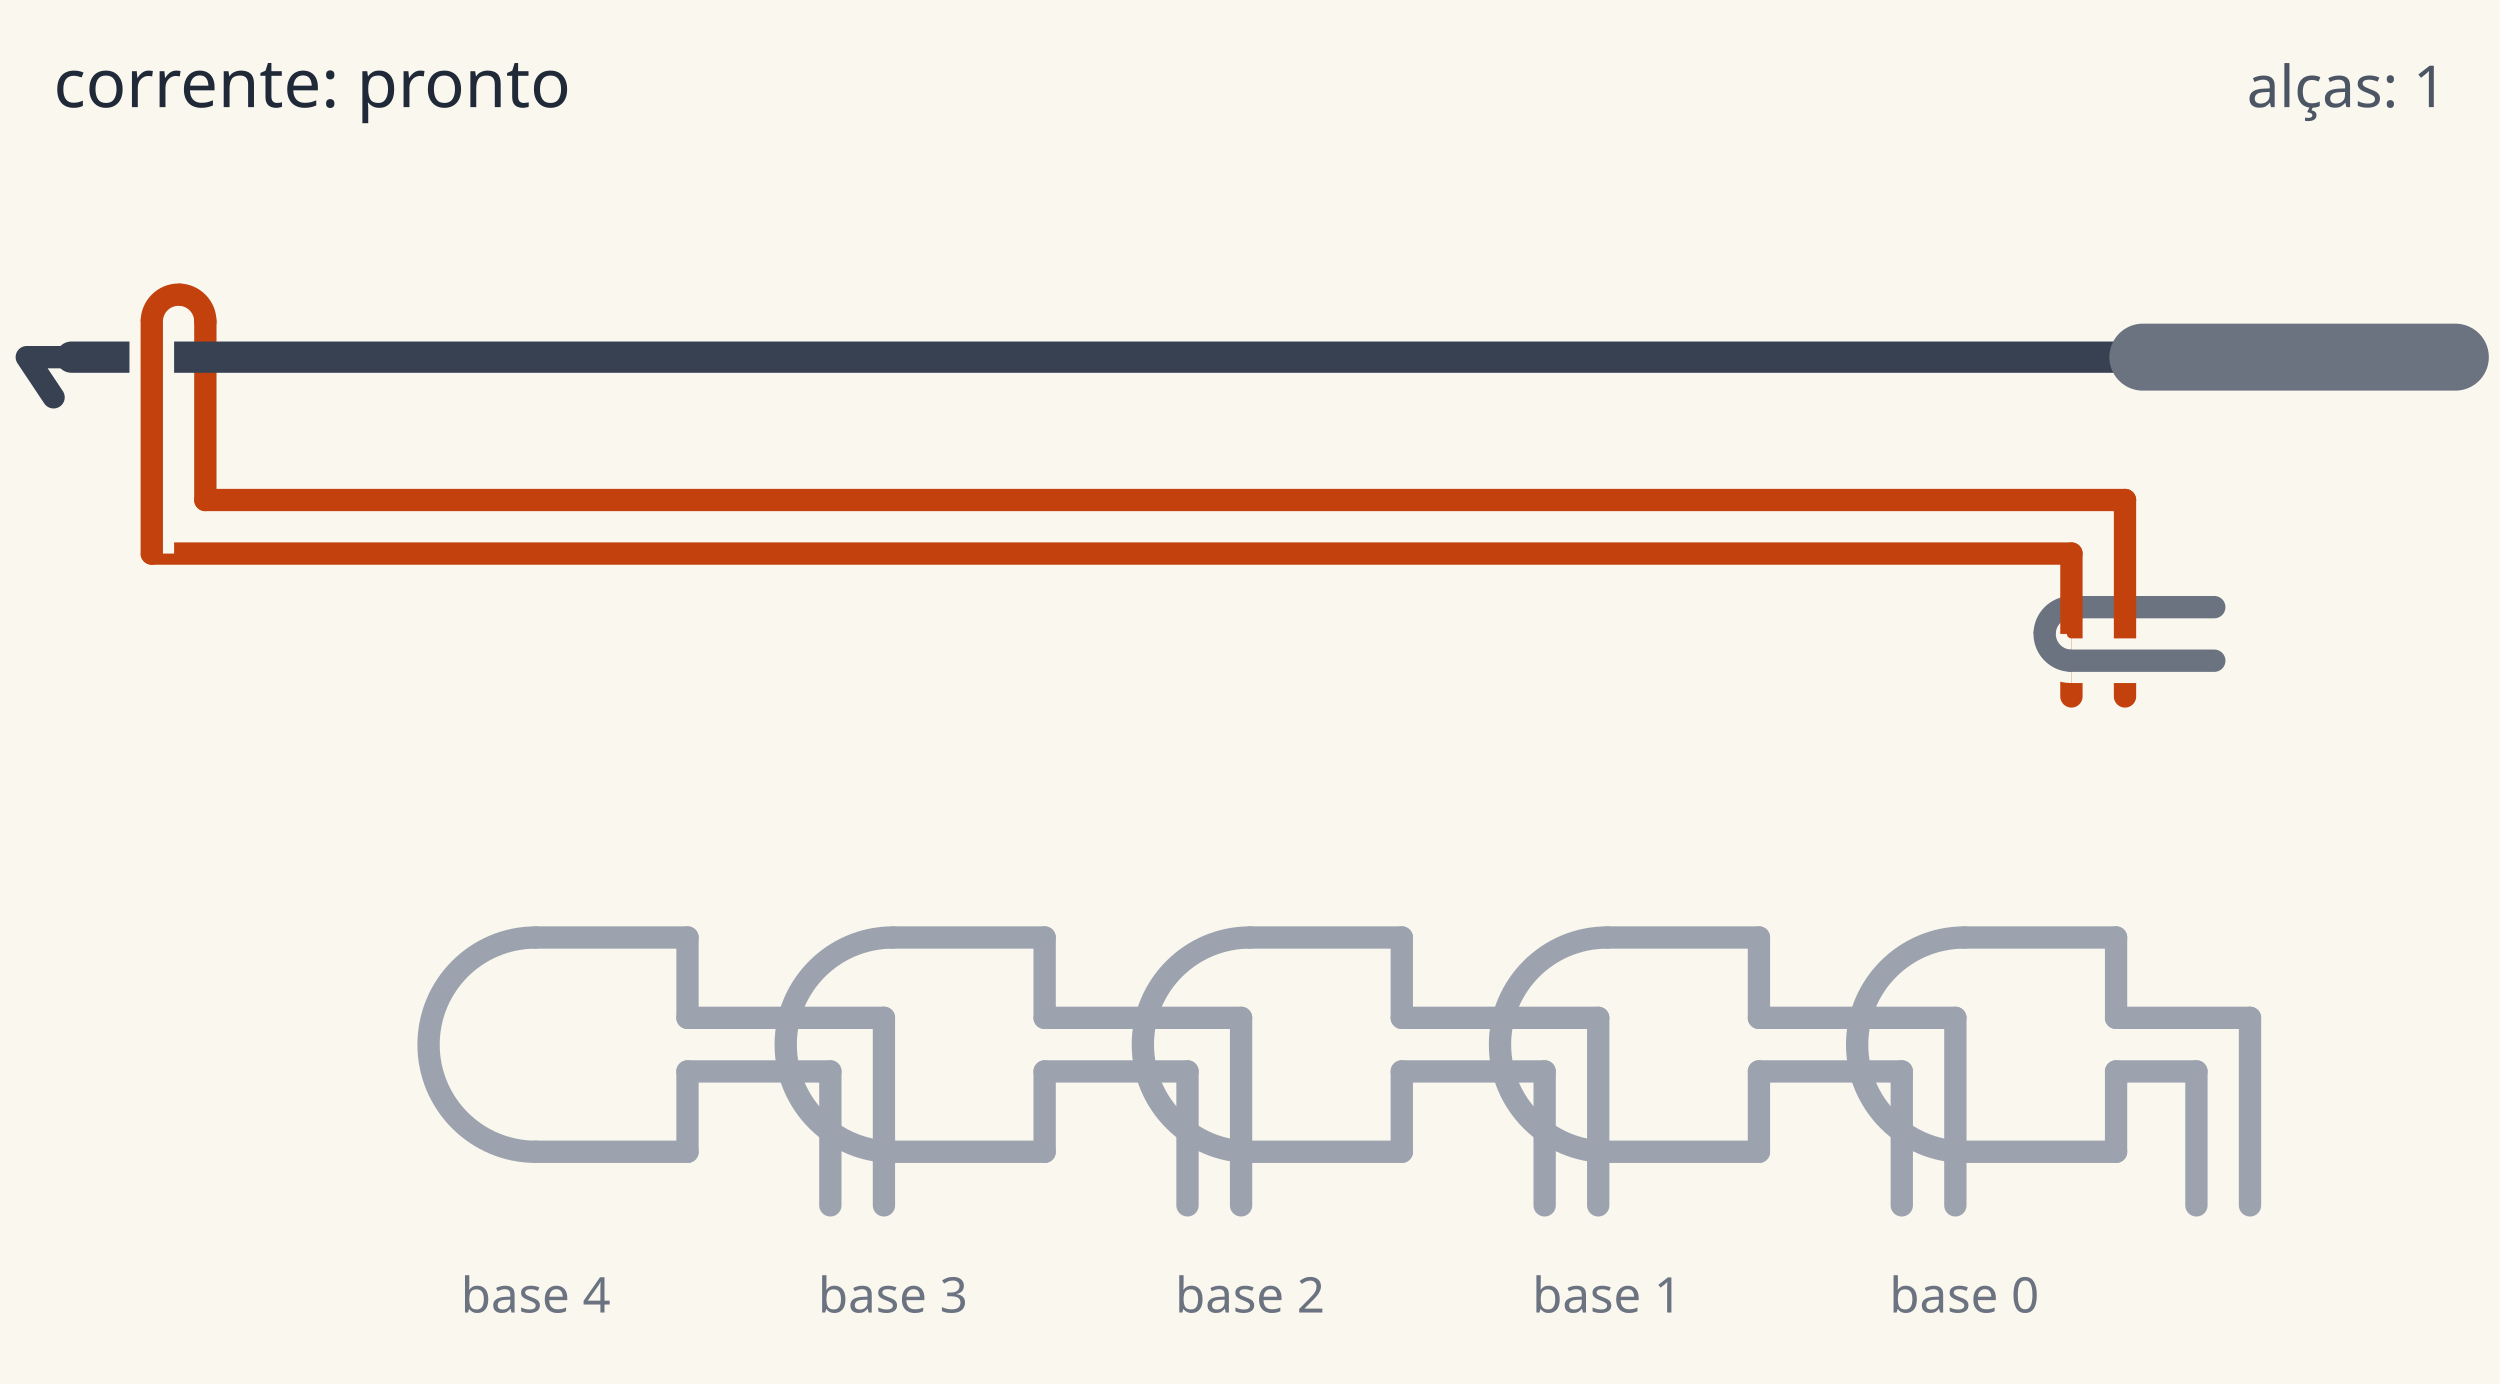
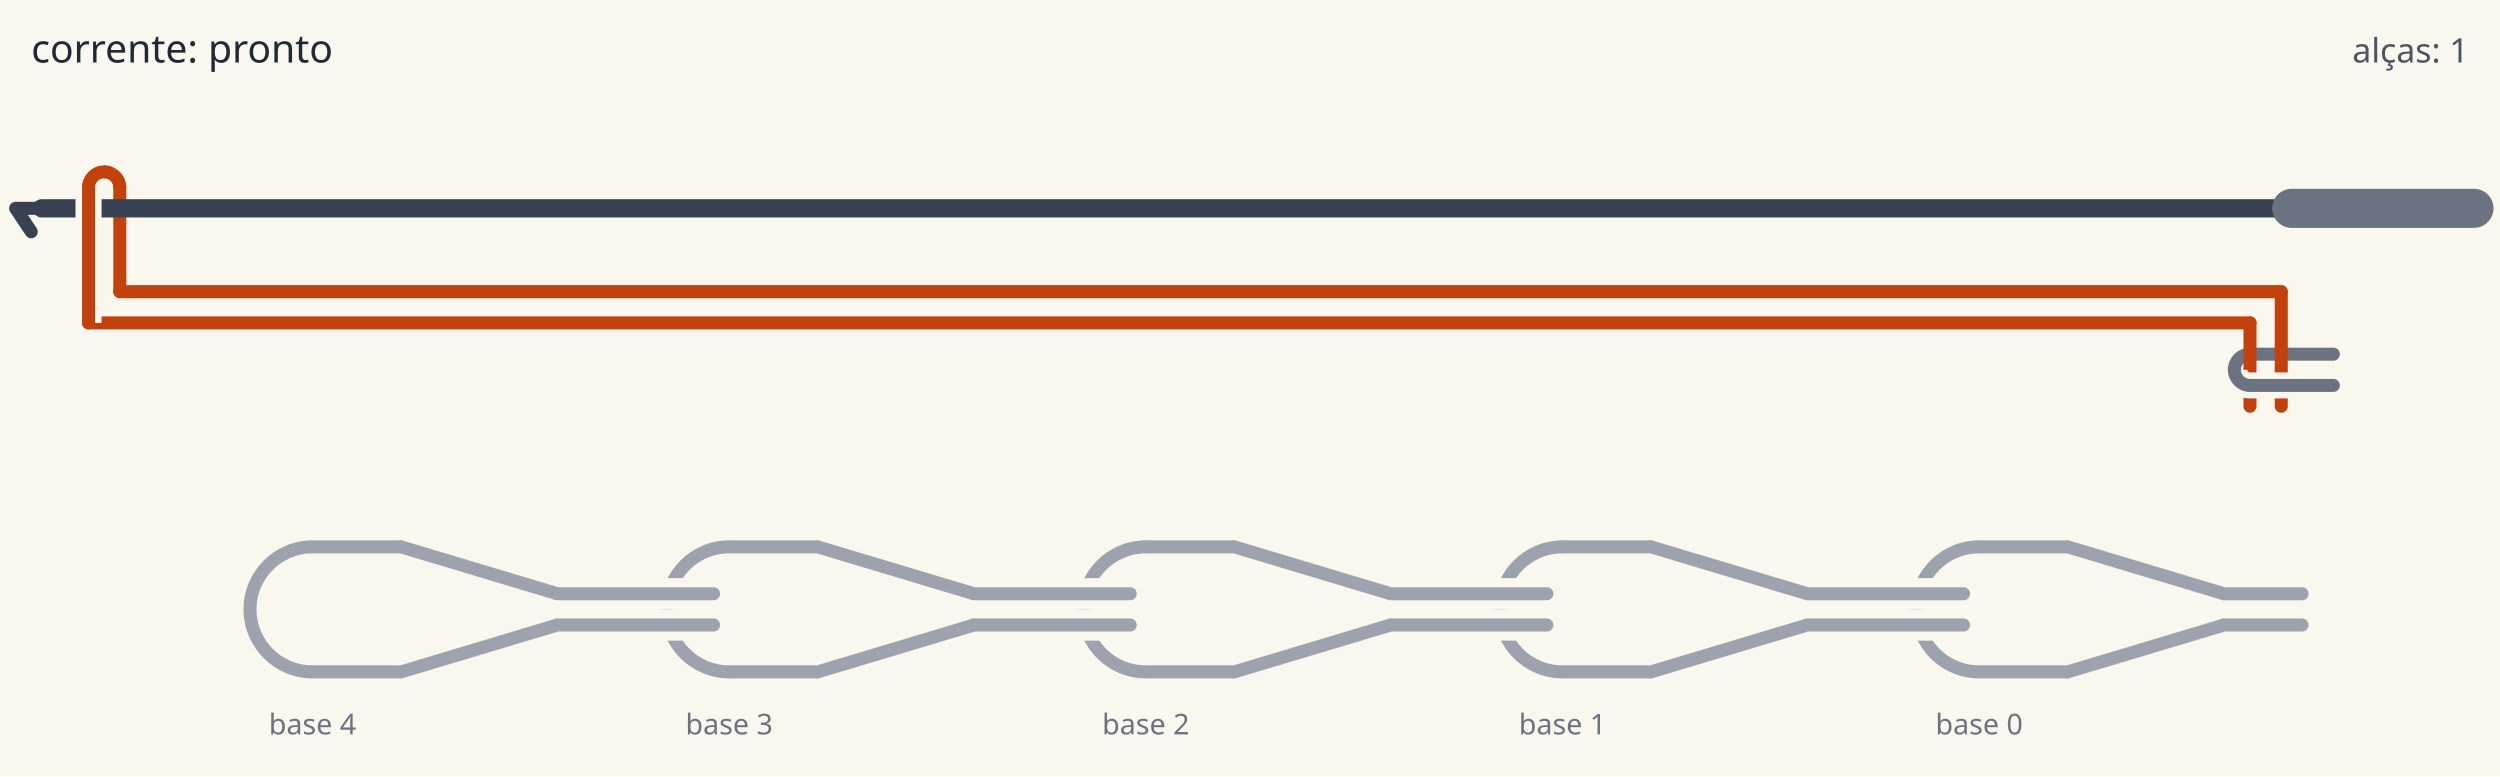
- <svg xmlns="http://www.w3.org/2000/svg" viewBox="0 0 560.0 310.0" width="560.0" height="310.0" font-family="sans-serif">
+ <svg xmlns="http://www.w3.org/2000/svg" viewBox="0 0 960.0 298.0" width="960.0" height="298.0" font-family="sans-serif">
  <rect width="100%" height="100%" fill="#faf7ef" />
  <text x="12" y="24" font-size="15" fill="#1f2937">corrente: pronto</text>
-   <text x="548.0" y="24" font-size="13" text-anchor="end" fill="#4b5563">alças: 1</text>
-   <text x="440.0" y="294.0" font-size="11" text-anchor="middle" fill="#6b7280">base 0</text>
-   <text x="360.0" y="294.0" font-size="11" text-anchor="middle" fill="#6b7280">base 1</text>
-   <text x="280.0" y="294.0" font-size="11" text-anchor="middle" fill="#6b7280">base 2</text>
-   <text x="200.0" y="294.0" font-size="11" text-anchor="middle" fill="#6b7280">base 3</text>
-   <text x="120.0" y="294.0" font-size="11" text-anchor="middle" fill="#6b7280">base 4</text>
-   <path data-bend="0" data-side="back" d="M 464.0 136.0 A 6 6 0 0 0 458.0 142.0" fill="none" stroke="#6b7280" stroke-width="5" stroke-linecap="round" />
-   <line data-pair="0" data-side="back" data-seg="0" data-loop="0" data-kind="initial" data-on-hook="0" data-part="back" data-cx="464.0" data-cy="142.0" data-hx="477.0" data-hw="19.0" x1="464.0" y1="136.0" x2="496.0" y2="136.0" stroke="#6b7280" stroke-width="5" stroke-linecap="round" />
+   <text x="948.0" y="24" font-size="13" text-anchor="end" fill="#4b5563">alças: 1</text>
+   <text x="760.0" y="282.0" font-size="11" text-anchor="middle" fill="#6b7280">base 0</text>
+   <text x="600.0" y="282.0" font-size="11" text-anchor="middle" fill="#6b7280">base 1</text>
+   <text x="440.0" y="282.0" font-size="11" text-anchor="middle" fill="#6b7280">base 2</text>
+   <text x="280.0" y="282.0" font-size="11" text-anchor="middle" fill="#6b7280">base 3</text>
+   <text x="120.0" y="282.0" font-size="11" text-anchor="middle" fill="#6b7280">base 4</text>
+   <path data-bend="0" data-side="back" d="M 864.0 136.0 A 6 6 0 0 0 858.0 142.0" fill="none" stroke="#6b7280" stroke-width="5" stroke-linecap="round" />
+   <line data-pair="0" data-side="back" data-seg="0" data-loop="0" data-kind="initial" data-on-hook="0" data-part="back" data-cx="864.0" data-cy="142.0" data-hx="877.0" data-hw="19.0" x1="864.0" y1="136.0" x2="896.0" y2="136.0" stroke="#6b7280" stroke-width="5" stroke-linecap="round" />
  <path data-bend="1" data-side="back" d="M 46.0 72 A 6 6 0 0 0 40.0 66" fill="none" stroke="#c2410c" stroke-width="5" stroke-linecap="round" />
  <line data-pair="1" data-side="back" data-seg="0" data-strand="1" data-draw="1" data-loop="1" data-kind="yo" data-on-hook="1" data-part="back" data-cx="40.0" data-cy="80" x1="46.0" y1="72.0" x2="46.0" y2="112.0" stroke="#c2410c" stroke-width="5" stroke-linecap="round" />
-   <line data-hook="1" x1="544.0" y1="80" x2="16.0" y2="80" stroke="#374151" stroke-width="7" stroke-linecap="round" />
-   <line data-hook-handle="1" x1="550.0" y1="80" x2="480.0" y2="80" stroke="#6b7280" stroke-width="15" stroke-linecap="round" />
+   <line data-hook="1" x1="944.0" y1="80" x2="16.0" y2="80" stroke="#374151" stroke-width="7" stroke-linecap="round" />
+   <line data-hook-handle="1" x1="950.0" y1="80" x2="880.0" y2="80" stroke="#6b7280" stroke-width="15" stroke-linecap="round" />
  <path data-hook-tip="1" d="M 18.0 80 L 6.0 80 L 12.0 89" fill="none" stroke="#374151" stroke-width="5" stroke-linecap="round" stroke-linejoin="round" />
-   <path data-base-top="0" data-cx="440.0" data-cy="234.0" data-hx="445.0" data-hw="21.0" d="M 440.0 210.0 A 24 24 0 0 0 440.0 258.0" fill="none" stroke="#9ca3af" stroke-width="5" stroke-linecap="round" />
-   <path data-base-top="1" data-cx="360.0" data-cy="234.0" data-hx="365.0" data-hw="21.0" d="M 360.0 210.0 A 24 24 0 0 0 360.0 258.0" fill="none" stroke="#9ca3af" stroke-width="5" stroke-linecap="round" />
-   <path data-base-top="2" data-cx="280.0" data-cy="234.0" data-hx="285.0" data-hw="21.0" d="M 280.0 210.0 A 24 24 0 0 0 280.0 258.0" fill="none" stroke="#9ca3af" stroke-width="5" stroke-linecap="round" />
-   <path data-base-top="3" data-cx="200.0" data-cy="234.0" data-hx="205.0" data-hw="21.0" d="M 200.0 210.0 A 24 24 0 0 0 200.0 258.0" fill="none" stroke="#9ca3af" stroke-width="5" stroke-linecap="round" />
+   <path data-base-top="0" data-cx="760.0" data-cy="234.0" data-hx="765.0" data-hw="21.0" d="M 760.0 210.0 A 24 24 0 0 0 760.0 258.0" fill="none" stroke="#9ca3af" stroke-width="5" stroke-linecap="round" />
+   <path data-base-top="1" data-cx="600.0" data-cy="234.0" data-hx="605.0" data-hw="21.0" d="M 600.0 210.0 A 24 24 0 0 0 600.0 258.0" fill="none" stroke="#9ca3af" stroke-width="5" stroke-linecap="round" />
+   <path data-base-top="2" data-cx="440.0" data-cy="234.0" data-hx="445.0" data-hw="21.0" d="M 440.0 210.0 A 24 24 0 0 0 440.0 258.0" fill="none" stroke="#9ca3af" stroke-width="5" stroke-linecap="round" />
+   <path data-base-top="3" data-cx="280.0" data-cy="234.0" data-hx="285.0" data-hw="21.0" d="M 280.0 210.0 A 24 24 0 0 0 280.0 258.0" fill="none" stroke="#9ca3af" stroke-width="5" stroke-linecap="round" />
  <path data-base-top="4" data-cx="120.0" data-cy="234.0" data-hx="125.0" data-hw="21.0" d="M 120.0 210.0 A 24 24 0 0 0 120.0 258.0" fill="none" stroke="#9ca3af" stroke-width="5" stroke-linecap="round" />
-   <line data-base-line="0" data-seg="0" x1="440.0" y1="210.0" x2="474.0" y2="210.0" stroke="#9ca3af" stroke-width="5" stroke-linecap="round" />
-   <line data-base-line="0" data-seg="1" x1="474.0" y1="210.0" x2="474.0" y2="228.0" stroke="#9ca3af" stroke-width="5" stroke-linecap="round" />
-   <line data-base-line="0" data-seg="2" x1="474.0" y1="228.0" x2="504.0" y2="228.0" stroke="#9ca3af" stroke-width="5" stroke-linecap="round" />
-   <line data-base-line="0" data-seg="3" x1="504.0" y1="228.0" x2="504.0" y2="270.0" stroke="#9ca3af" stroke-width="5" stroke-linecap="round" />
-   <line data-base-line="0" data-seg="4" x1="440.0" y1="258.0" x2="474.0" y2="258.0" stroke="#9ca3af" stroke-width="5" stroke-linecap="round" />
-   <line data-base-line="0" data-seg="5" x1="474.0" y1="258.0" x2="474.0" y2="240.0" stroke="#9ca3af" stroke-width="5" stroke-linecap="round" />
-   <line data-base-line="0" data-seg="6" x1="474.0" y1="240.0" x2="492.0" y2="240.0" stroke="#9ca3af" stroke-width="5" stroke-linecap="round" />
-   <line data-base-line="0" data-seg="7" x1="492.0" y1="240.0" x2="492.0" y2="270.0" stroke="#9ca3af" stroke-width="5" stroke-linecap="round" />
-   <line data-base-line="1" data-seg="0" x1="360.0" y1="210.0" x2="394.0" y2="210.0" stroke="#9ca3af" stroke-width="5" stroke-linecap="round" />
-   <line data-base-line="1" data-seg="1" x1="394.0" y1="210.0" x2="394.0" y2="228.0" stroke="#9ca3af" stroke-width="5" stroke-linecap="round" />
-   <line data-base-line="1" data-seg="2" x1="394.0" y1="228.0" x2="438.0" y2="228.0" stroke="#9ca3af" stroke-width="5" stroke-linecap="round" />
-   <line data-base-line="1" data-seg="3" x1="438.0" y1="228.0" x2="438.0" y2="270.0" stroke="#9ca3af" stroke-width="5" stroke-linecap="round" />
-   <line data-base-line="1" data-seg="4" x1="360.0" y1="258.0" x2="394.0" y2="258.0" stroke="#9ca3af" stroke-width="5" stroke-linecap="round" />
-   <line data-base-line="1" data-seg="5" x1="394.0" y1="258.0" x2="394.0" y2="240.0" stroke="#9ca3af" stroke-width="5" stroke-linecap="round" />
-   <line data-base-line="1" data-seg="6" x1="394.0" y1="240.0" x2="426.0" y2="240.0" stroke="#9ca3af" stroke-width="5" stroke-linecap="round" />
-   <line data-base-line="1" data-seg="7" x1="426.0" y1="240.0" x2="426.0" y2="270.0" stroke="#9ca3af" stroke-width="5" stroke-linecap="round" />
-   <line data-base-line="2" data-seg="0" x1="280.0" y1="210.0" x2="314.0" y2="210.0" stroke="#9ca3af" stroke-width="5" stroke-linecap="round" />
-   <line data-base-line="2" data-seg="1" x1="314.0" y1="210.0" x2="314.0" y2="228.0" stroke="#9ca3af" stroke-width="5" stroke-linecap="round" />
-   <line data-base-line="2" data-seg="2" x1="314.0" y1="228.0" x2="358.0" y2="228.0" stroke="#9ca3af" stroke-width="5" stroke-linecap="round" />
-   <line data-base-line="2" data-seg="3" x1="358.0" y1="228.0" x2="358.0" y2="270.0" stroke="#9ca3af" stroke-width="5" stroke-linecap="round" />
-   <line data-base-line="2" data-seg="4" x1="280.0" y1="258.0" x2="314.0" y2="258.0" stroke="#9ca3af" stroke-width="5" stroke-linecap="round" />
-   <line data-base-line="2" data-seg="5" x1="314.0" y1="258.0" x2="314.0" y2="240.0" stroke="#9ca3af" stroke-width="5" stroke-linecap="round" />
-   <line data-base-line="2" data-seg="6" x1="314.0" y1="240.0" x2="346.0" y2="240.0" stroke="#9ca3af" stroke-width="5" stroke-linecap="round" />
-   <line data-base-line="2" data-seg="7" x1="346.0" y1="240.0" x2="346.0" y2="270.0" stroke="#9ca3af" stroke-width="5" stroke-linecap="round" />
-   <line data-base-line="3" data-seg="0" x1="200.0" y1="210.0" x2="234.0" y2="210.0" stroke="#9ca3af" stroke-width="5" stroke-linecap="round" />
-   <line data-base-line="3" data-seg="1" x1="234.0" y1="210.0" x2="234.0" y2="228.0" stroke="#9ca3af" stroke-width="5" stroke-linecap="round" />
-   <line data-base-line="3" data-seg="2" x1="234.0" y1="228.0" x2="278.0" y2="228.0" stroke="#9ca3af" stroke-width="5" stroke-linecap="round" />
-   <line data-base-line="3" data-seg="3" x1="278.0" y1="228.0" x2="278.0" y2="270.0" stroke="#9ca3af" stroke-width="5" stroke-linecap="round" />
-   <line data-base-line="3" data-seg="4" x1="200.0" y1="258.0" x2="234.0" y2="258.0" stroke="#9ca3af" stroke-width="5" stroke-linecap="round" />
-   <line data-base-line="3" data-seg="5" x1="234.0" y1="258.0" x2="234.0" y2="240.0" stroke="#9ca3af" stroke-width="5" stroke-linecap="round" />
-   <line data-base-line="3" data-seg="6" x1="234.0" y1="240.0" x2="266.0" y2="240.0" stroke="#9ca3af" stroke-width="5" stroke-linecap="round" />
-   <line data-base-line="3" data-seg="7" x1="266.0" y1="240.0" x2="266.0" y2="270.0" stroke="#9ca3af" stroke-width="5" stroke-linecap="round" />
+   <line x1="760.0" y1="210.0" x2="794.0" y2="210.0" stroke="#faf7ef" stroke-width="12" stroke-linecap="butt" />
+   <line data-base-line="0" data-seg="0" x1="760.0" y1="210.0" x2="794.0" y2="210.0" stroke="#9ca3af" stroke-width="5" stroke-linecap="round" />
+   <line x1="794.0" y1="210.0" x2="854.0" y2="228.0" stroke="#faf7ef" stroke-width="12" stroke-linecap="butt" />
+   <line data-base-line="0" data-seg="1" x1="794.0" y1="210.0" x2="854.0" y2="228.0" stroke="#9ca3af" stroke-width="5" stroke-linecap="round" />
+   <line x1="854.0" y1="228.0" x2="884.0" y2="228.0" stroke="#faf7ef" stroke-width="12" stroke-linecap="butt" />
+   <line data-base-line="0" data-seg="2" x1="854.0" y1="228.0" x2="884.0" y2="228.0" stroke="#9ca3af" stroke-width="5" stroke-linecap="round" />
+   <line x1="760.0" y1="258.0" x2="794.0" y2="258.0" stroke="#faf7ef" stroke-width="12" stroke-linecap="butt" />
+   <line data-base-line="0" data-seg="3" x1="760.0" y1="258.0" x2="794.0" y2="258.0" stroke="#9ca3af" stroke-width="5" stroke-linecap="round" />
+   <line x1="794.0" y1="258.0" x2="854.0" y2="240.0" stroke="#faf7ef" stroke-width="12" stroke-linecap="butt" />
+   <line data-base-line="0" data-seg="4" x1="794.0" y1="258.0" x2="854.0" y2="240.0" stroke="#9ca3af" stroke-width="5" stroke-linecap="round" />
+   <line x1="854.0" y1="240.0" x2="884.0" y2="240.0" stroke="#faf7ef" stroke-width="12" stroke-linecap="butt" />
+   <line data-base-line="0" data-seg="5" x1="854.0" y1="240.0" x2="884.0" y2="240.0" stroke="#9ca3af" stroke-width="5" stroke-linecap="round" />
+   <line x1="600.0" y1="210.0" x2="634.0" y2="210.0" stroke="#faf7ef" stroke-width="12" stroke-linecap="butt" />
+   <line data-base-line="1" data-seg="0" x1="600.0" y1="210.0" x2="634.0" y2="210.0" stroke="#9ca3af" stroke-width="5" stroke-linecap="round" />
+   <line x1="634.0" y1="210.0" x2="694.0" y2="228.0" stroke="#faf7ef" stroke-width="12" stroke-linecap="butt" />
+   <line data-base-line="1" data-seg="1" x1="634.0" y1="210.0" x2="694.0" y2="228.0" stroke="#9ca3af" stroke-width="5" stroke-linecap="round" />
+   <line x1="694.0" y1="228.0" x2="754.0" y2="228.0" stroke="#faf7ef" stroke-width="12" stroke-linecap="butt" />
+   <line data-base-line="1" data-seg="2" x1="694.0" y1="228.0" x2="754.0" y2="228.0" stroke="#9ca3af" stroke-width="5" stroke-linecap="round" />
+   <line x1="600.0" y1="258.0" x2="634.0" y2="258.0" stroke="#faf7ef" stroke-width="12" stroke-linecap="butt" />
+   <line data-base-line="1" data-seg="3" x1="600.0" y1="258.0" x2="634.0" y2="258.0" stroke="#9ca3af" stroke-width="5" stroke-linecap="round" />
+   <line x1="634.0" y1="258.0" x2="694.0" y2="240.0" stroke="#faf7ef" stroke-width="12" stroke-linecap="butt" />
+   <line data-base-line="1" data-seg="4" x1="634.0" y1="258.0" x2="694.0" y2="240.0" stroke="#9ca3af" stroke-width="5" stroke-linecap="round" />
+   <line x1="694.0" y1="240.0" x2="754.0" y2="240.0" stroke="#faf7ef" stroke-width="12" stroke-linecap="butt" />
+   <line data-base-line="1" data-seg="5" x1="694.0" y1="240.0" x2="754.0" y2="240.0" stroke="#9ca3af" stroke-width="5" stroke-linecap="round" />
+   <line x1="440.0" y1="210.0" x2="474.0" y2="210.0" stroke="#faf7ef" stroke-width="12" stroke-linecap="butt" />
+   <line data-base-line="2" data-seg="0" x1="440.0" y1="210.0" x2="474.0" y2="210.0" stroke="#9ca3af" stroke-width="5" stroke-linecap="round" />
+   <line x1="474.0" y1="210.0" x2="534.0" y2="228.0" stroke="#faf7ef" stroke-width="12" stroke-linecap="butt" />
+   <line data-base-line="2" data-seg="1" x1="474.0" y1="210.0" x2="534.0" y2="228.0" stroke="#9ca3af" stroke-width="5" stroke-linecap="round" />
+   <line x1="534.0" y1="228.0" x2="594.0" y2="228.0" stroke="#faf7ef" stroke-width="12" stroke-linecap="butt" />
+   <line data-base-line="2" data-seg="2" x1="534.0" y1="228.0" x2="594.0" y2="228.0" stroke="#9ca3af" stroke-width="5" stroke-linecap="round" />
+   <line x1="440.0" y1="258.0" x2="474.0" y2="258.0" stroke="#faf7ef" stroke-width="12" stroke-linecap="butt" />
+   <line data-base-line="2" data-seg="3" x1="440.0" y1="258.0" x2="474.0" y2="258.0" stroke="#9ca3af" stroke-width="5" stroke-linecap="round" />
+   <line x1="474.0" y1="258.0" x2="534.0" y2="240.0" stroke="#faf7ef" stroke-width="12" stroke-linecap="butt" />
+   <line data-base-line="2" data-seg="4" x1="474.0" y1="258.0" x2="534.0" y2="240.0" stroke="#9ca3af" stroke-width="5" stroke-linecap="round" />
+   <line x1="534.0" y1="240.0" x2="594.0" y2="240.0" stroke="#faf7ef" stroke-width="12" stroke-linecap="butt" />
+   <line data-base-line="2" data-seg="5" x1="534.0" y1="240.0" x2="594.0" y2="240.0" stroke="#9ca3af" stroke-width="5" stroke-linecap="round" />
+   <line x1="280.0" y1="210.0" x2="314.0" y2="210.0" stroke="#faf7ef" stroke-width="12" stroke-linecap="butt" />
+   <line data-base-line="3" data-seg="0" x1="280.0" y1="210.0" x2="314.0" y2="210.0" stroke="#9ca3af" stroke-width="5" stroke-linecap="round" />
+   <line x1="314.0" y1="210.0" x2="374.0" y2="228.0" stroke="#faf7ef" stroke-width="12" stroke-linecap="butt" />
+   <line data-base-line="3" data-seg="1" x1="314.0" y1="210.0" x2="374.0" y2="228.0" stroke="#9ca3af" stroke-width="5" stroke-linecap="round" />
+   <line x1="374.0" y1="228.0" x2="434.0" y2="228.0" stroke="#faf7ef" stroke-width="12" stroke-linecap="butt" />
+   <line data-base-line="3" data-seg="2" x1="374.0" y1="228.0" x2="434.0" y2="228.0" stroke="#9ca3af" stroke-width="5" stroke-linecap="round" />
+   <line x1="280.0" y1="258.0" x2="314.0" y2="258.0" stroke="#faf7ef" stroke-width="12" stroke-linecap="butt" />
+   <line data-base-line="3" data-seg="3" x1="280.0" y1="258.0" x2="314.0" y2="258.0" stroke="#9ca3af" stroke-width="5" stroke-linecap="round" />
+   <line x1="314.0" y1="258.0" x2="374.0" y2="240.0" stroke="#faf7ef" stroke-width="12" stroke-linecap="butt" />
+   <line data-base-line="3" data-seg="4" x1="314.0" y1="258.0" x2="374.0" y2="240.0" stroke="#9ca3af" stroke-width="5" stroke-linecap="round" />
+   <line x1="374.0" y1="240.0" x2="434.0" y2="240.0" stroke="#faf7ef" stroke-width="12" stroke-linecap="butt" />
+   <line data-base-line="3" data-seg="5" x1="374.0" y1="240.0" x2="434.0" y2="240.0" stroke="#9ca3af" stroke-width="5" stroke-linecap="round" />
+   <line x1="120.0" y1="210.0" x2="154.0" y2="210.0" stroke="#faf7ef" stroke-width="12" stroke-linecap="butt" />
  <line data-base-line="4" data-seg="0" x1="120.0" y1="210.0" x2="154.0" y2="210.0" stroke="#9ca3af" stroke-width="5" stroke-linecap="round" />
-   <line data-base-line="4" data-seg="1" x1="154.0" y1="210.0" x2="154.0" y2="228.0" stroke="#9ca3af" stroke-width="5" stroke-linecap="round" />
-   <line data-base-line="4" data-seg="2" x1="154.0" y1="228.0" x2="198.0" y2="228.0" stroke="#9ca3af" stroke-width="5" stroke-linecap="round" />
-   <line data-base-line="4" data-seg="3" x1="198.0" y1="228.0" x2="198.0" y2="270.0" stroke="#9ca3af" stroke-width="5" stroke-linecap="round" />
-   <line data-base-line="4" data-seg="4" x1="120.0" y1="258.0" x2="154.0" y2="258.0" stroke="#9ca3af" stroke-width="5" stroke-linecap="round" />
-   <line data-base-line="4" data-seg="5" x1="154.0" y1="258.0" x2="154.0" y2="240.0" stroke="#9ca3af" stroke-width="5" stroke-linecap="round" />
-   <line data-base-line="4" data-seg="6" x1="154.0" y1="240.0" x2="186.0" y2="240.0" stroke="#9ca3af" stroke-width="5" stroke-linecap="round" />
-   <line data-base-line="4" data-seg="7" x1="186.0" y1="240.0" x2="186.0" y2="270.0" stroke="#9ca3af" stroke-width="5" stroke-linecap="round" />
-   <line data-pair="1" data-side="back" data-seg="1" data-strand="1" data-draw="1" x1="46.0" y1="112.0" x2="476.0" y2="112.0" stroke="#c2410c" stroke-width="5" stroke-linecap="round" />
-   <line data-pair="1" data-side="back" data-seg="2" data-strand="1" data-draw="1" data-through="0" x1="476.0" y1="112.0" x2="476.0" y2="156.0" stroke="#c2410c" stroke-width="5" stroke-linecap="round" />
-   <line data-pair="1" data-side="front" data-seg="1" data-strand="1" data-draw="1" x1="34.0" y1="124.0" x2="464.0" y2="124.0" stroke="#c2410c" stroke-width="5" stroke-linecap="round" />
-   <line data-pair="1" data-side="front" data-seg="2" data-strand="1" data-draw="1" data-through="0" x1="464.0" y1="124.0" x2="464.0" y2="156.0" stroke="#c2410c" stroke-width="5" stroke-linecap="round" />
-   <path d="M 458.0 142.0 A 6 6 0 0 0 464.0 148.0" stroke="#faf7ef" stroke-width="10" stroke-linecap="butt" fill="none" />
-   <path data-bend="0" data-side="front" d="M 458.0 142.0 A 6 6 0 0 0 464.0 148.0" fill="none" stroke="#6b7280" stroke-width="5" stroke-linecap="round" />
-   <line x1="464.0" y1="148.0" x2="496.0" y2="148.0" stroke="#faf7ef" stroke-width="10" stroke-linecap="butt" fill="none" />
-   <line data-pair="0" data-side="front" data-seg="0" data-loop="0" data-kind="initial" data-on-hook="0" data-part="front" data-cx="464.0" data-cy="142.0" data-hx="477.0" data-hw="19.0" x1="464.0" y1="148.0" x2="496.0" y2="148.0" stroke="#6b7280" stroke-width="5" stroke-linecap="round" />
+   <line x1="154.0" y1="210.0" x2="214.0" y2="228.0" stroke="#faf7ef" stroke-width="12" stroke-linecap="butt" />
+   <line data-base-line="4" data-seg="1" x1="154.0" y1="210.0" x2="214.0" y2="228.0" stroke="#9ca3af" stroke-width="5" stroke-linecap="round" />
+   <line x1="214.0" y1="228.0" x2="274.0" y2="228.0" stroke="#faf7ef" stroke-width="12" stroke-linecap="butt" />
+   <line data-base-line="4" data-seg="2" x1="214.0" y1="228.0" x2="274.0" y2="228.0" stroke="#9ca3af" stroke-width="5" stroke-linecap="round" />
+   <line x1="120.0" y1="258.0" x2="154.0" y2="258.0" stroke="#faf7ef" stroke-width="12" stroke-linecap="butt" />
+   <line data-base-line="4" data-seg="3" x1="120.0" y1="258.0" x2="154.0" y2="258.0" stroke="#9ca3af" stroke-width="5" stroke-linecap="round" />
+   <line x1="154.0" y1="258.0" x2="214.0" y2="240.0" stroke="#faf7ef" stroke-width="12" stroke-linecap="butt" />
+   <line data-base-line="4" data-seg="4" x1="154.0" y1="258.0" x2="214.0" y2="240.0" stroke="#9ca3af" stroke-width="5" stroke-linecap="round" />
+   <line x1="214.0" y1="240.0" x2="274.0" y2="240.0" stroke="#faf7ef" stroke-width="12" stroke-linecap="butt" />
+   <line data-base-line="4" data-seg="5" x1="214.0" y1="240.0" x2="274.0" y2="240.0" stroke="#9ca3af" stroke-width="5" stroke-linecap="round" />
+   <line data-pair="1" data-side="back" data-seg="1" data-strand="1" data-draw="1" x1="46.0" y1="112.0" x2="876.0" y2="112.0" stroke="#c2410c" stroke-width="5" stroke-linecap="round" />
+   <line data-pair="1" data-side="back" data-seg="2" data-strand="1" data-draw="1" data-through="0" x1="876.0" y1="112.0" x2="876.0" y2="156.0" stroke="#c2410c" stroke-width="5" stroke-linecap="round" />
+   <line data-pair="1" data-side="front" data-seg="1" data-strand="1" data-draw="1" x1="34.0" y1="124.0" x2="864.0" y2="124.0" stroke="#c2410c" stroke-width="5" stroke-linecap="round" />
+   <line data-pair="1" data-side="front" data-seg="2" data-strand="1" data-draw="1" data-through="0" x1="864.0" y1="124.0" x2="864.0" y2="156.0" stroke="#c2410c" stroke-width="5" stroke-linecap="round" />
+   <path d="M 858.0 142.0 A 6 6 0 0 0 864.0 148.0" stroke="#faf7ef" stroke-width="10" stroke-linecap="butt" fill="none" />
+   <path data-bend="0" data-side="front" d="M 858.0 142.0 A 6 6 0 0 0 864.0 148.0" fill="none" stroke="#6b7280" stroke-width="5" stroke-linecap="round" />
+   <line x1="864.0" y1="148.0" x2="896.0" y2="148.0" stroke="#faf7ef" stroke-width="10" stroke-linecap="butt" fill="none" />
+   <line data-pair="0" data-side="front" data-seg="0" data-loop="0" data-kind="initial" data-on-hook="0" data-part="front" data-cx="864.0" data-cy="142.0" data-hx="877.0" data-hw="19.0" x1="864.0" y1="148.0" x2="896.0" y2="148.0" stroke="#6b7280" stroke-width="5" stroke-linecap="round" />
  <path d="M 40.0 66 A 6 6 0 0 0 34.0 72" stroke="#faf7ef" stroke-width="10" stroke-linecap="butt" fill="none" />
  <path data-bend="1" data-side="front" d="M 40.0 66 A 6 6 0 0 0 34.0 72" fill="none" stroke="#c2410c" stroke-width="5" stroke-linecap="round" />
  <line x1="34.0" y1="72.0" x2="34.0" y2="124.0" stroke="#faf7ef" stroke-width="10" stroke-linecap="butt" fill="none" />
  <line data-pair="1" data-side="front" data-seg="0" data-strand="1" data-draw="1" data-loop="1" data-kind="yo" data-on-hook="1" data-part="front" data-cx="40.0" data-cy="80" x1="34.0" y1="72.0" x2="34.0" y2="124.0" stroke="#c2410c" stroke-width="5" stroke-linecap="round" />
</svg>
